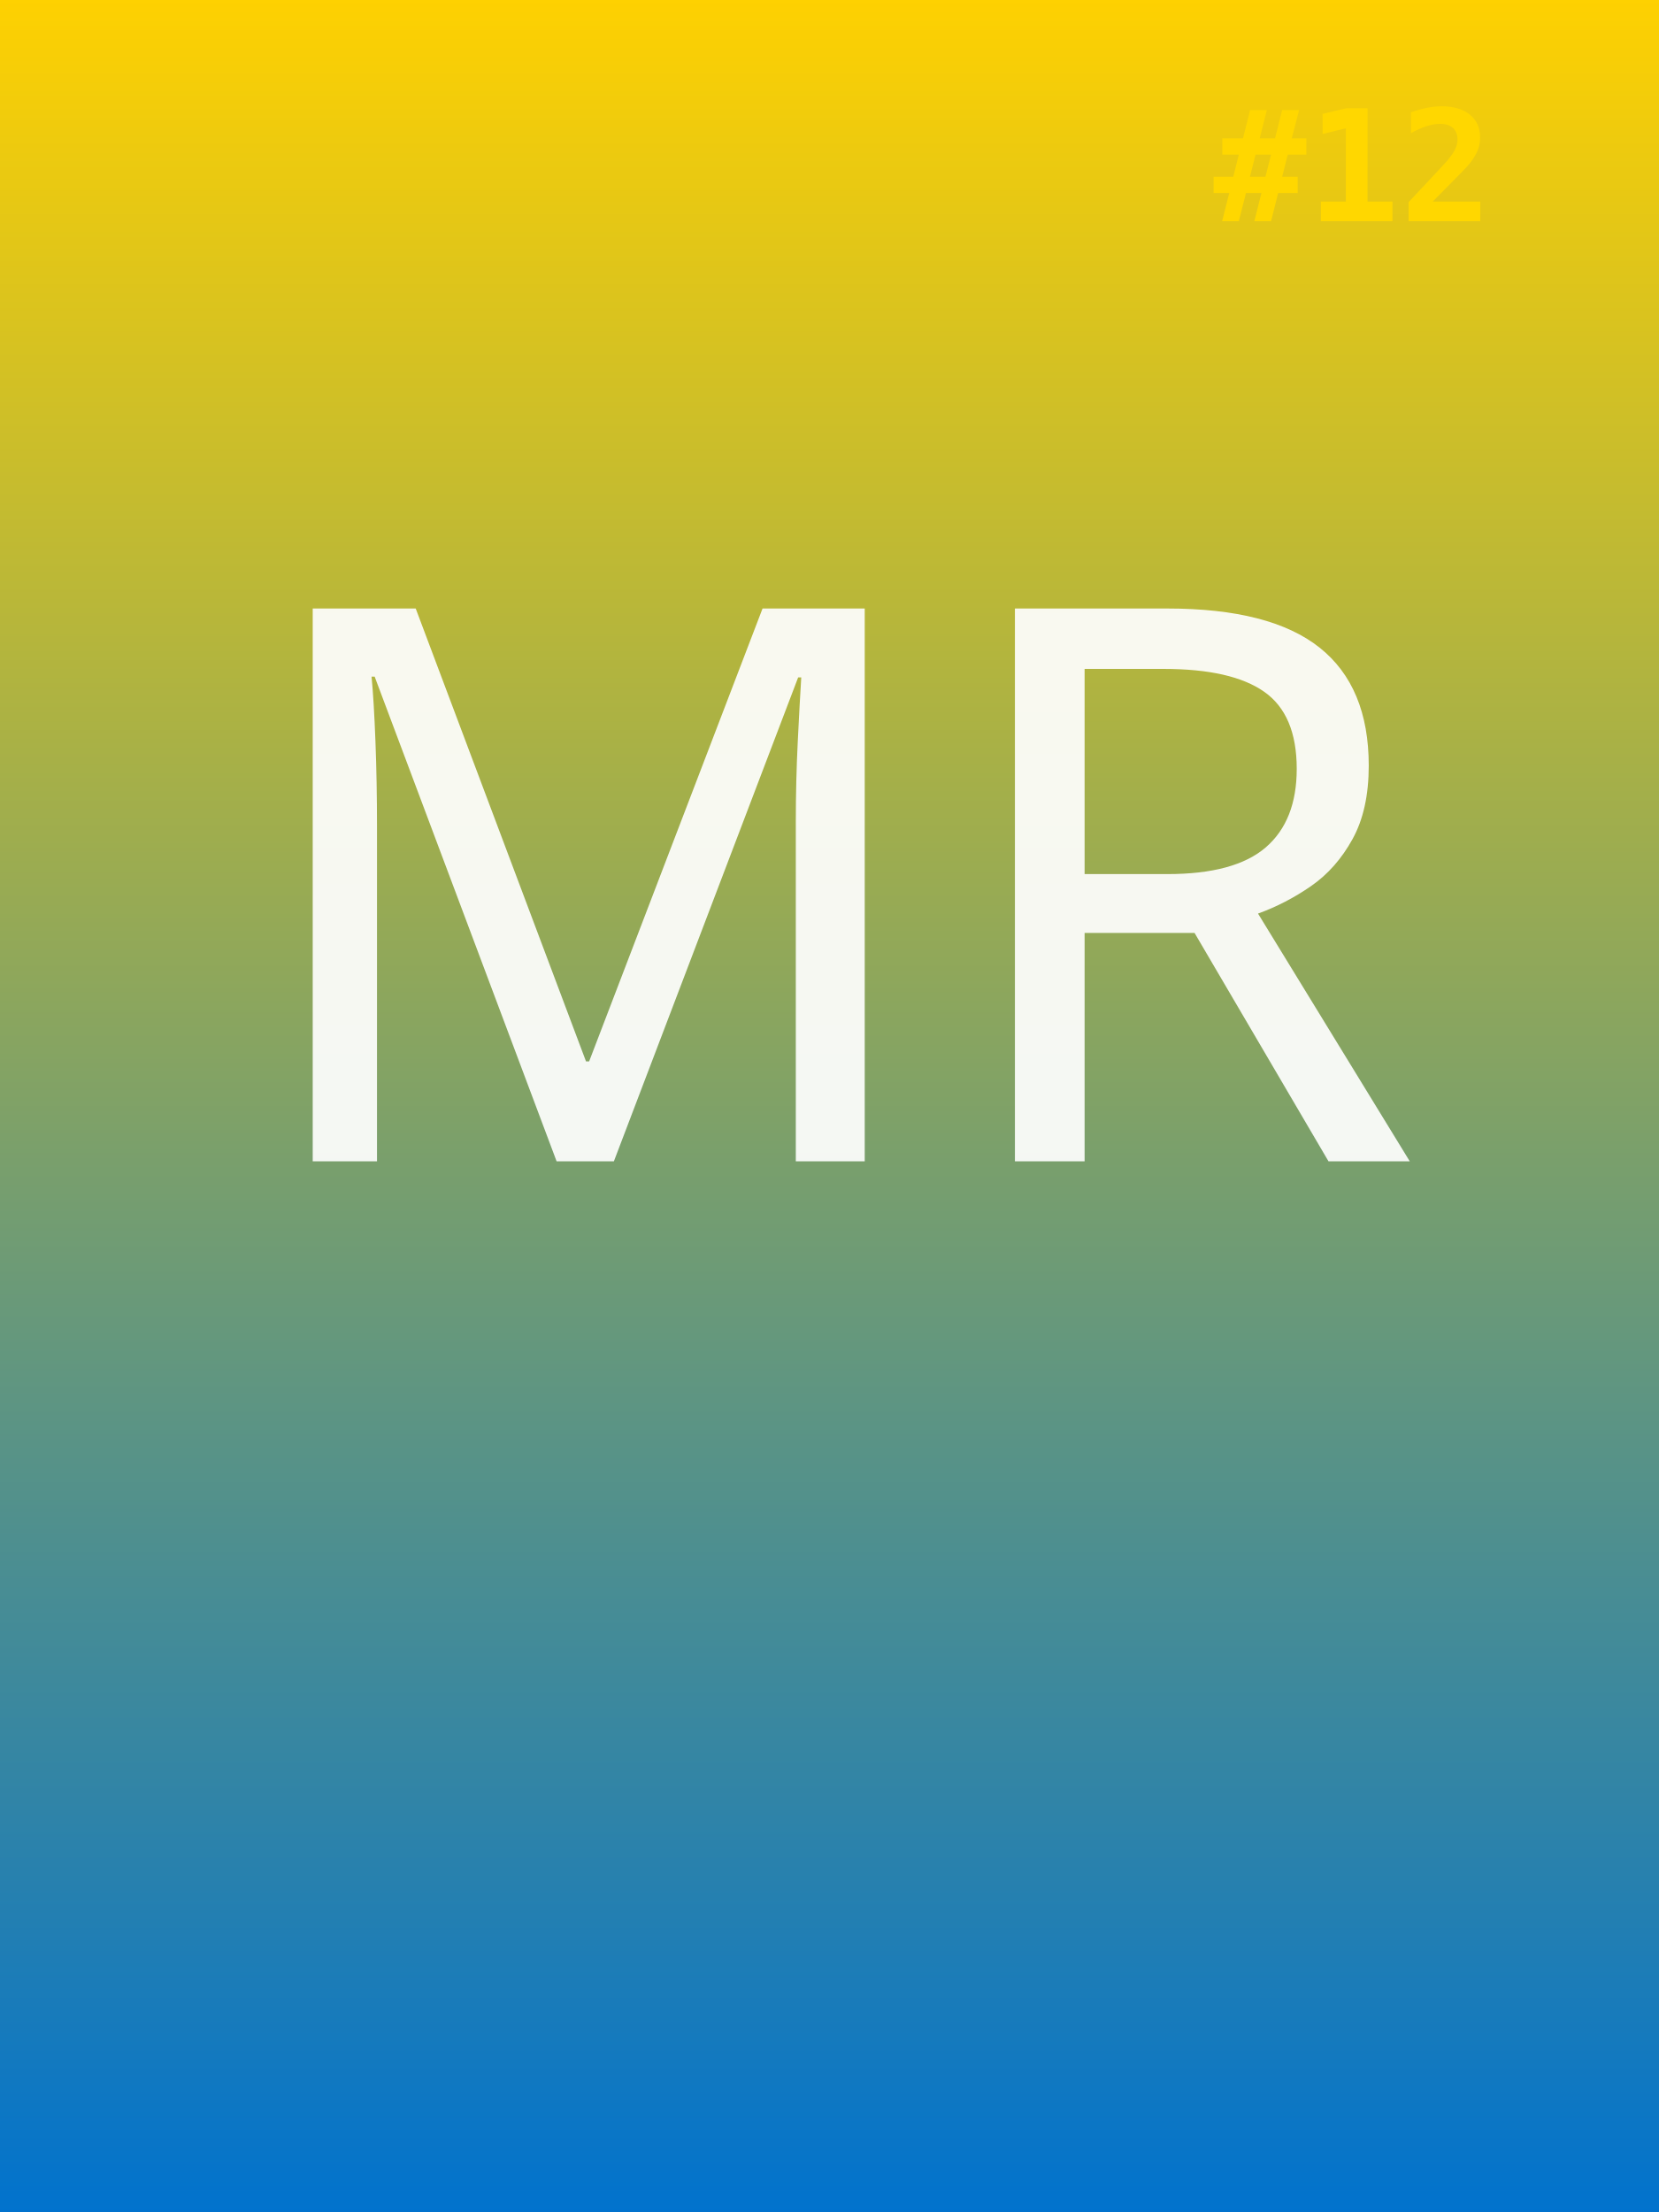
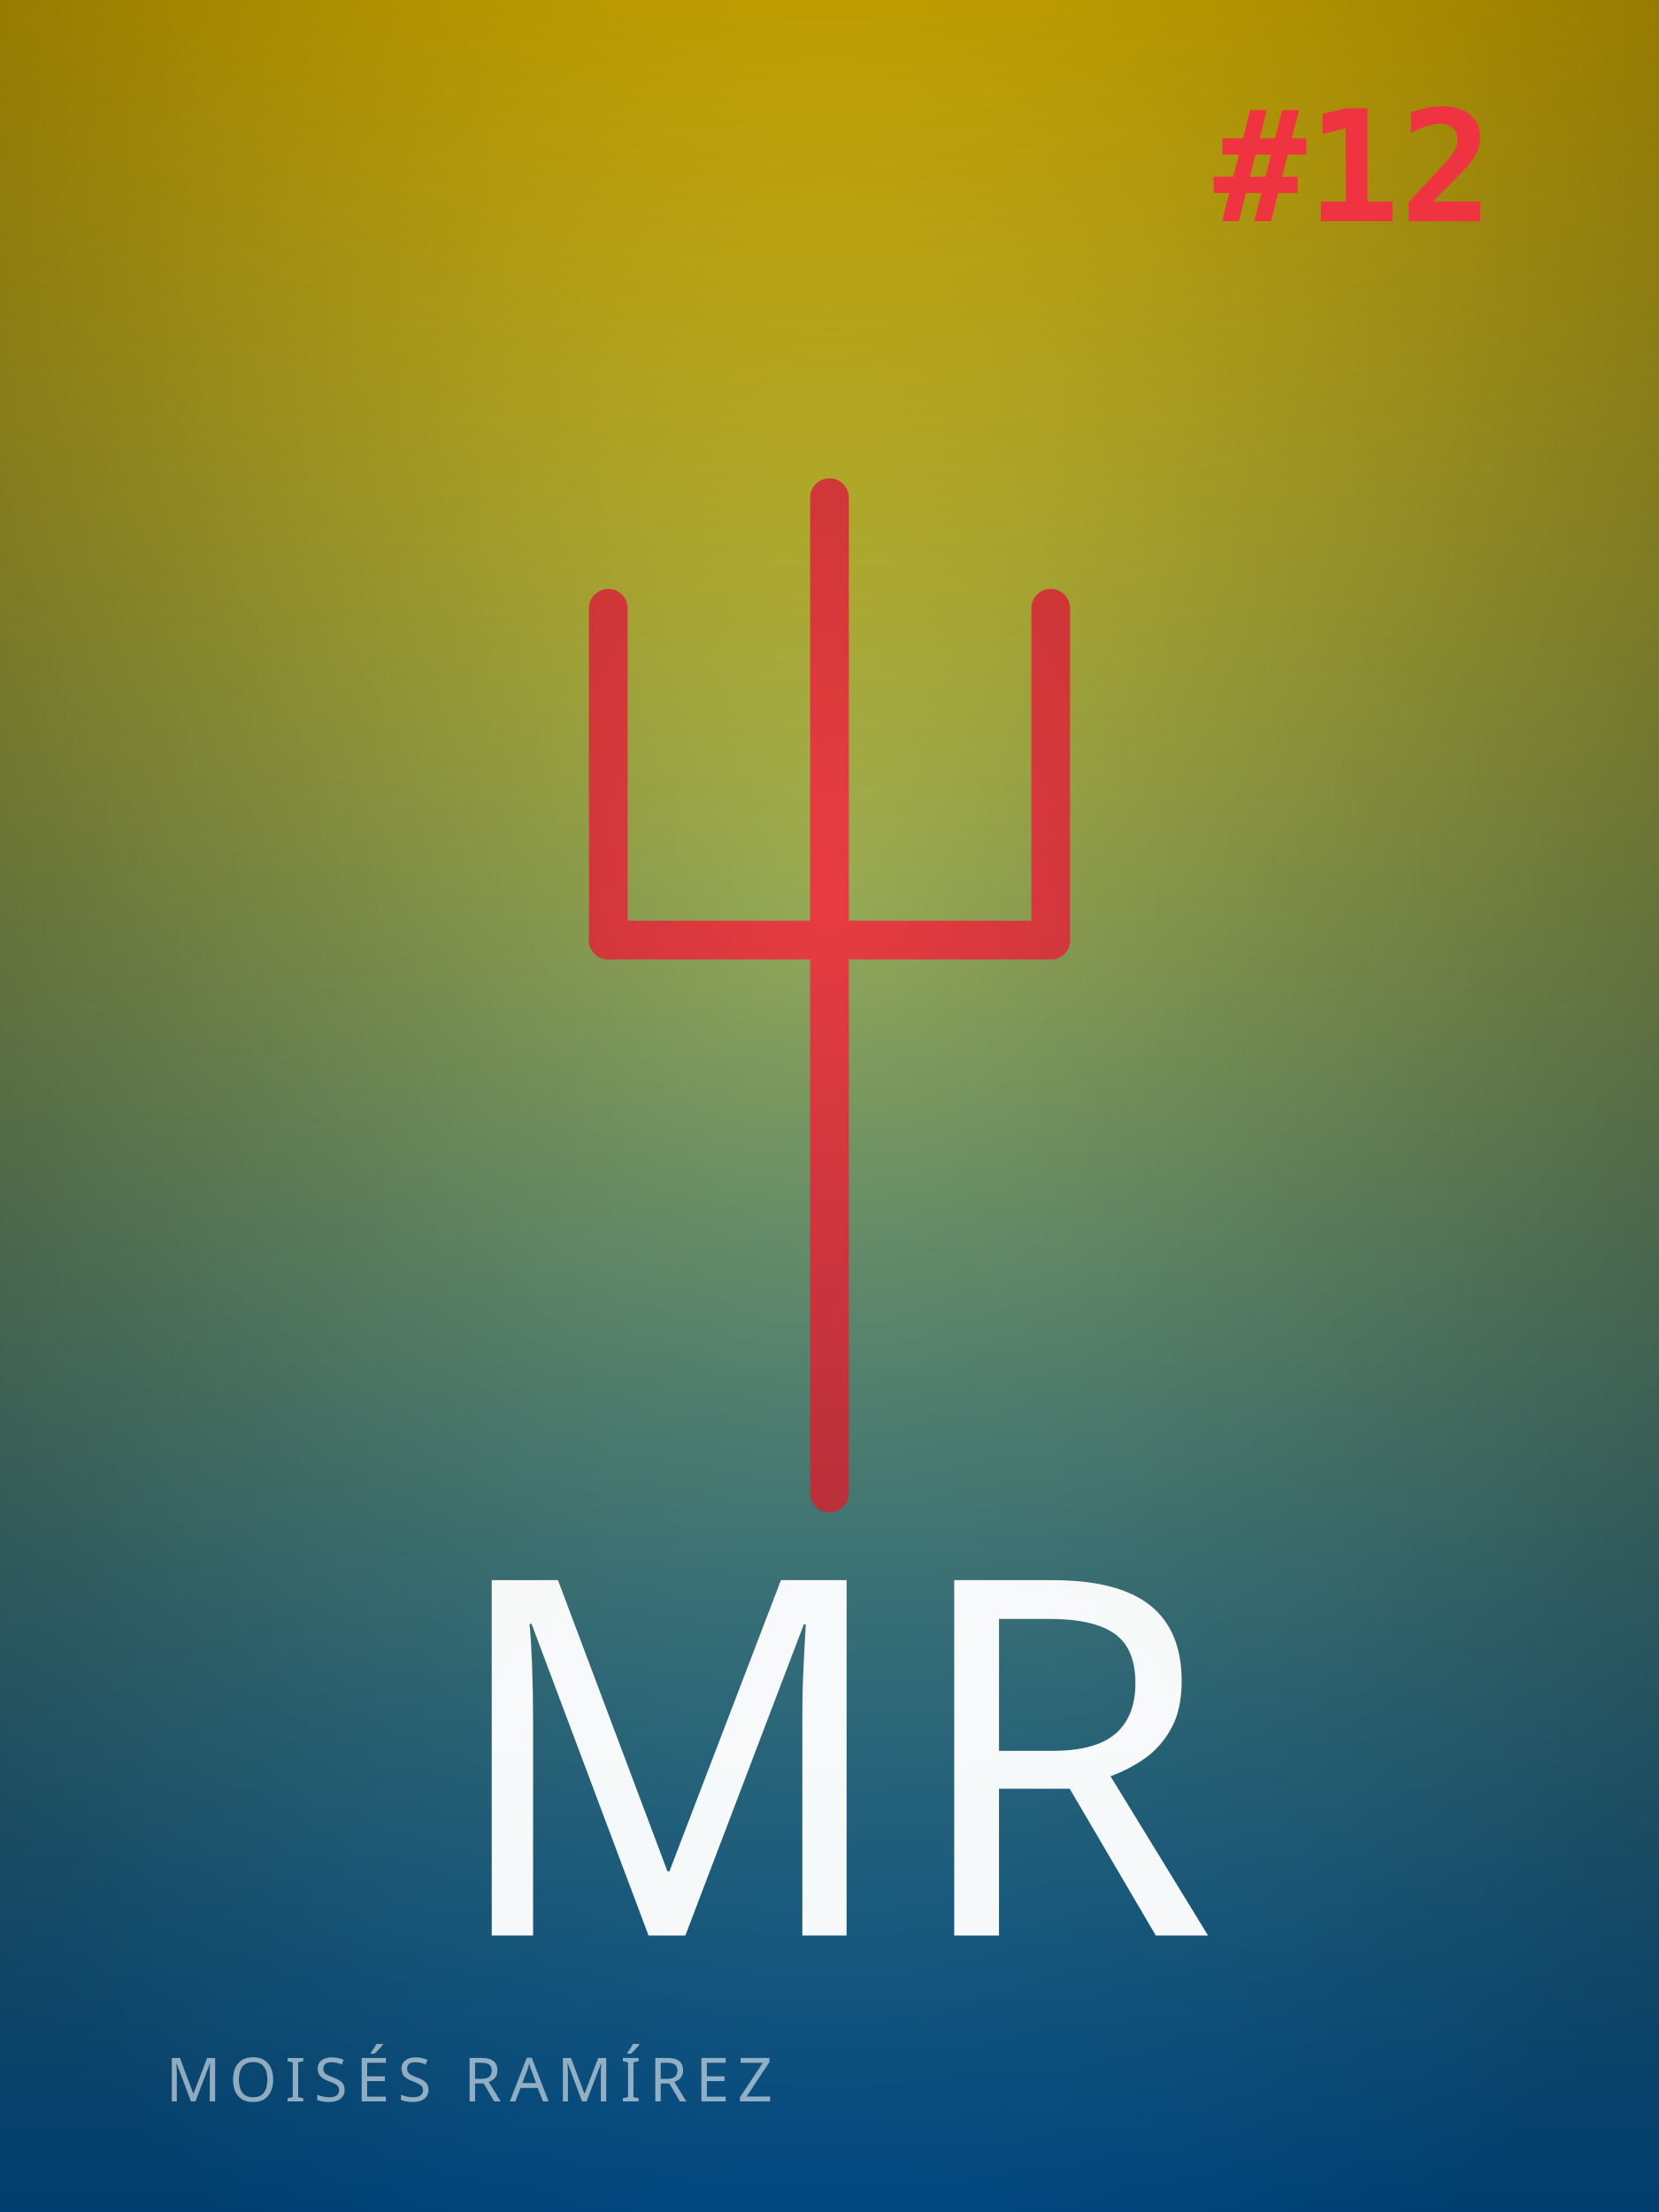
<svg xmlns="http://www.w3.org/2000/svg" viewBox="0 0 600 800" role="img" aria-labelledby="t">
  <defs>
-     <linearGradient id="g" x1="0" y1="0" x2="0" y2="1">
+     <linearGradient id="bg" x1="0" y1="0" x2="0" y2="1">
      <stop offset="0%" stop-color="#FFD100" />
      <stop offset="100%" stop-color="#0072CE" />
    </linearGradient>
+     <radialGradient id="vignette" cx="0.5" cy="0.4" r="0.7">
+       <stop offset="0%" stop-color="transparent" />
+       <stop offset="100%" stop-color="rgba(0,0,0,0.45)" />
+     </radialGradient>
  </defs>
-   <rect width="600" height="800" fill="url(#g)" />
-   <text x="300" y="420" text-anchor="middle" font-family="Anton, Impact, sans-serif" font-size="280" fill="#fff" opacity="0.92">MR</text>
-   <text x="540" y="80" text-anchor="end" font-family="JetBrains Mono, monospace" font-size="56" fill="#FFD700" font-weight="700">#12</text>
+   <rect width="600" height="800" fill="url(#bg)" />
+   <g stroke="#EF3340" stroke-width="14" fill="none" stroke-linecap="round" opacity="0.92">
+     <line x1="300" y1="180" x2="300" y2="540" />
+     <line x1="220" y1="220" x2="220" y2="340" />
+     <line x1="380" y1="220" x2="380" y2="340" />
+     <line x1="220" y1="340" x2="380" y2="340" />
+   </g>
+   <rect width="600" height="800" fill="url(#vignette)" />
+   <text x="300" y="700" text-anchor="middle" font-family="Anton, Impact, sans-serif" font-size="180" fill="#fff" opacity="0.96" letter-spacing="4">MR</text>
+   <text x="540" y="80" text-anchor="end" font-family="JetBrains Mono, monospace" font-size="56" fill="#EF3340" font-weight="700">#12</text>
+   <text x="60" y="760" font-family="Anton, Impact, sans-serif" font-size="22" fill="#fff" opacity="0.55" letter-spacing="3">MOISÉS RAMÍREZ</text>
</svg>
